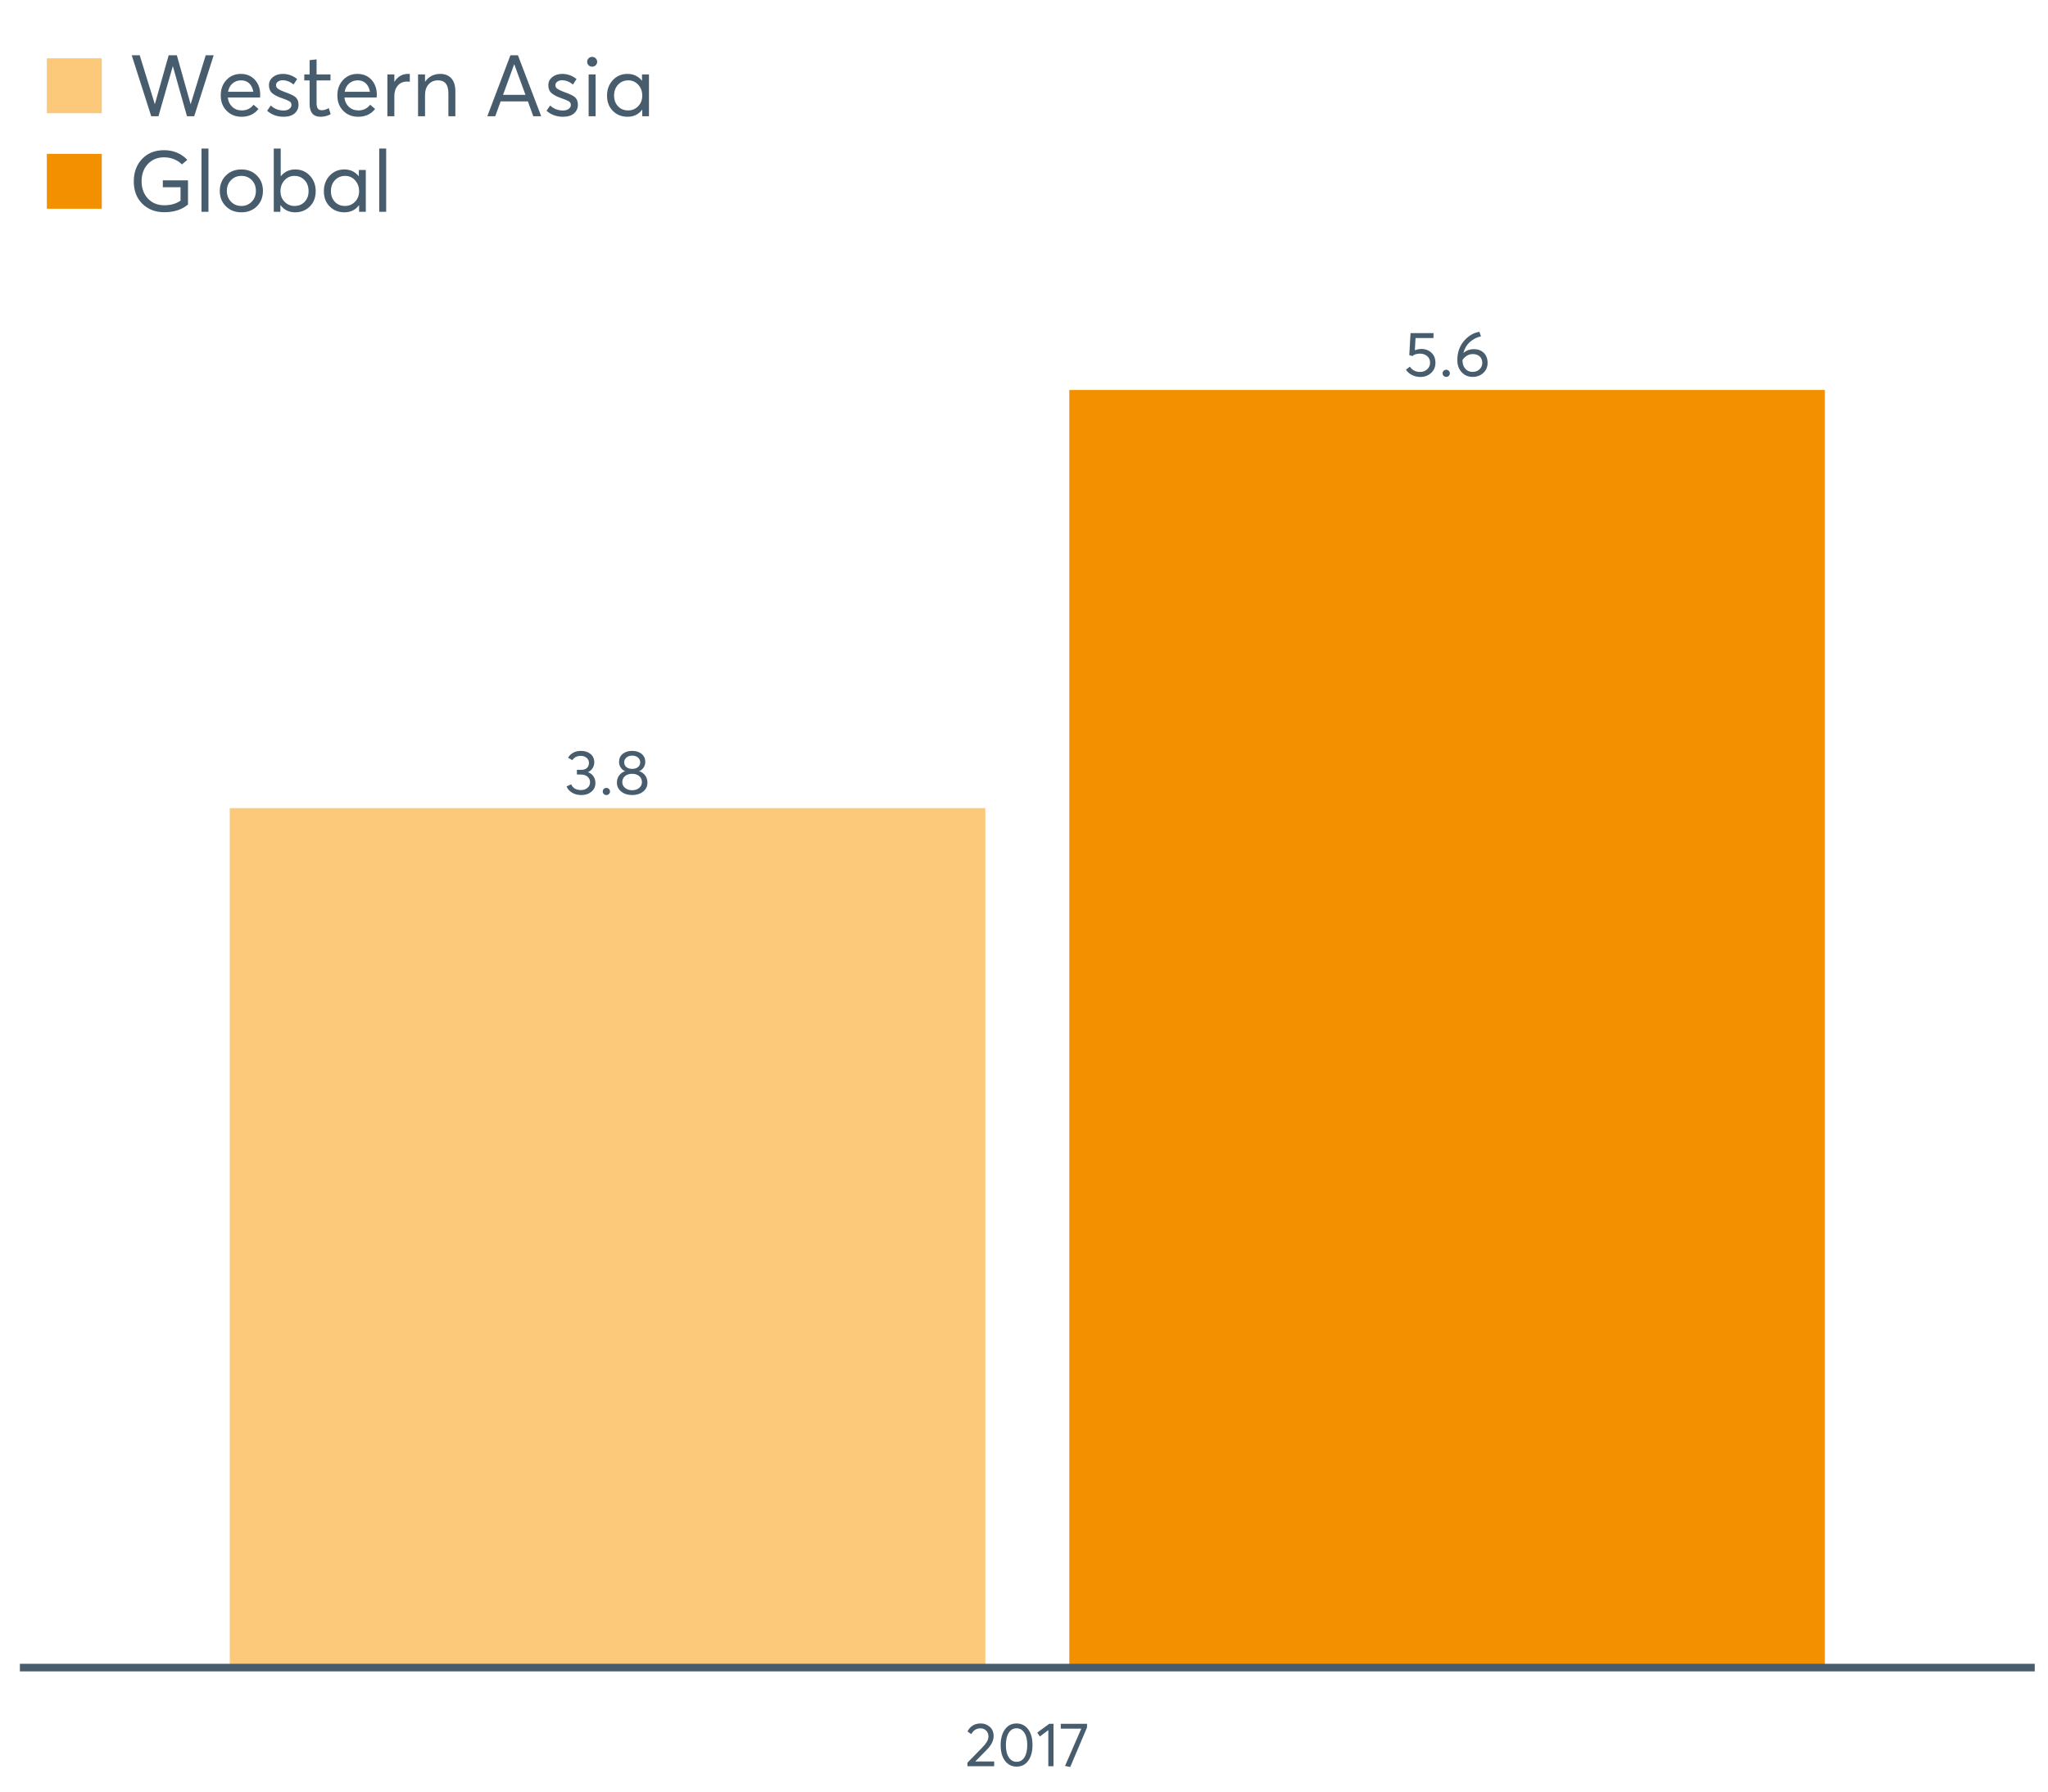
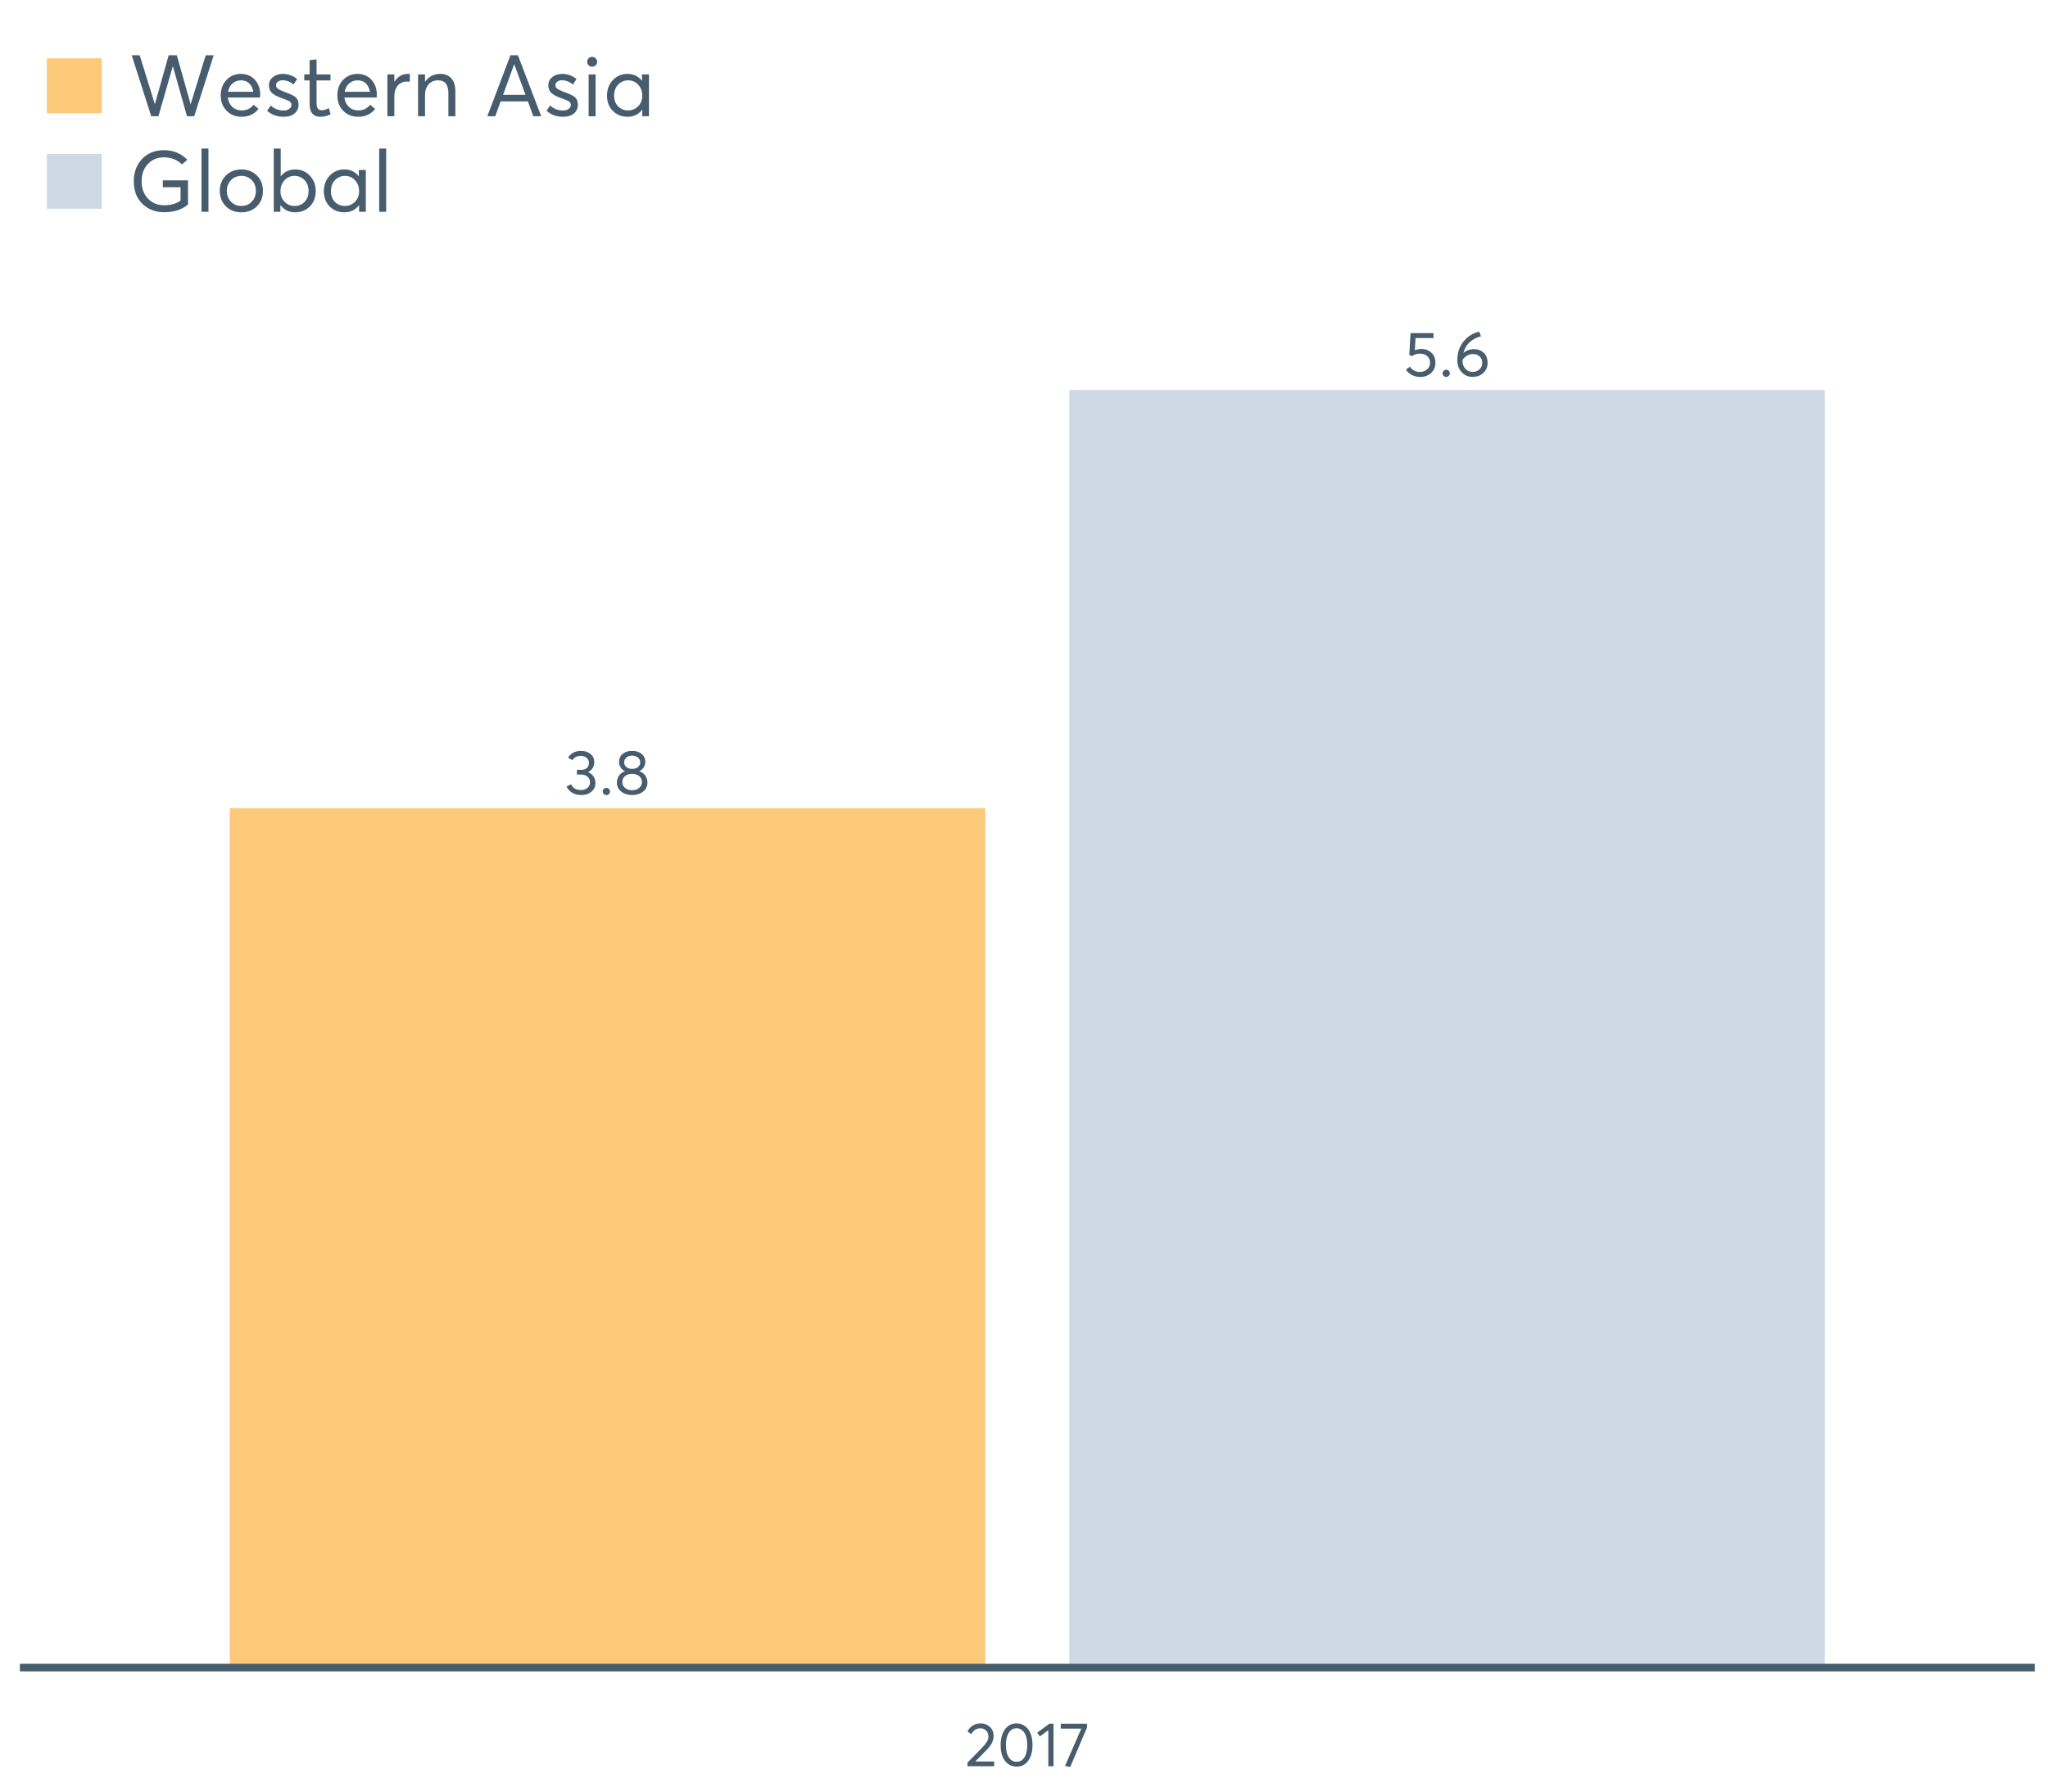
<svg xmlns="http://www.w3.org/2000/svg" xmlns:xlink="http://www.w3.org/1999/xlink" width="822.857pt" height="720pt" viewBox="0 0 822.857 720" version="1.1">
  <defs>
    <g>
      <symbol overflow="visible" id="glyph0-0">
        <path style="stroke:none;" d="M 7.238 -11.074 C 8.844 -11.074 10.188 -10.57 11.262 -9.562 C 12.336 -8.555 12.871 -7.203 12.875 -5.512 C 12.871 -3.852 12.289 -2.488 11.121 -1.422 C 9.953 -0.355 8.512 0.176 6.805 0.18 C 5.602 0.176 4.488 -0.078 3.465 -0.594 C 2.438 -1.109 1.621 -1.828 1.016 -2.742 L 2.617 -3.961 C 3.02 -3.301 3.574 -2.777 4.277 -2.398 C 4.98 -2.016 5.77 -1.828 6.652 -1.828 C 7.785 -1.828 8.746 -2.18 9.535 -2.883 C 10.32 -3.586 10.715 -4.469 10.719 -5.535 C 10.715 -6.668 10.32 -7.562 9.535 -8.215 C 8.746 -8.867 7.797 -9.191 6.68 -9.195 C 5.359 -9.191 4.332 -8.871 3.605 -8.227 L 2.363 -8.609 L 2.871 -17.445 L 12.09 -17.445 L 12.09 -15.465 L 4.875 -15.465 L 4.598 -10.566 C 5.559 -10.902 6.438 -11.074 7.238 -11.074 Z M 7.238 -11.074 " />
      </symbol>
      <symbol overflow="visible" id="glyph0-1">
        <path style="stroke:none;" d="M 3.074 0.152 C 2.648 0.152 2.297 0.016 2.02 -0.266 C 1.738 -0.543 1.598 -0.879 1.602 -1.27 C 1.598 -1.672 1.738 -2.016 2.02 -2.297 C 2.297 -2.578 2.648 -2.719 3.074 -2.719 C 3.461 -2.719 3.797 -2.578 4.086 -2.297 C 4.371 -2.016 4.516 -1.672 4.52 -1.27 C 4.516 -0.879 4.371 -0.543 4.086 -0.266 C 3.797 0.016 3.461 0.152 3.074 0.152 Z M 3.074 0.152 " />
      </symbol>
      <symbol overflow="visible" id="glyph0-2">
        <path style="stroke:none;" d="M 8.125 -10.996 C 9.715 -10.992 11.02 -10.496 12.039 -9.508 C 13.051 -8.516 13.559 -7.168 13.562 -5.461 C 13.559 -3.852 12.988 -2.512 11.848 -1.445 C 10.703 -0.379 9.266 0.152 7.543 0.152 C 5.777 0.152 4.312 -0.473 3.148 -1.727 C 1.977 -2.977 1.395 -4.594 1.398 -6.578 C 1.395 -9.59 2.266 -12.137 4.012 -14.219 C 5.754 -16.301 7.836 -17.555 10.262 -17.98 L 10.895 -16.152 C 9.199 -15.758 7.719 -14.996 6.449 -13.863 C 5.18 -12.73 4.309 -11.258 3.836 -9.449 L 3.859 -9.449 C 4.992 -10.477 6.414 -10.992 8.125 -10.996 Z M 7.516 -1.855 C 8.668 -1.852 9.609 -2.203 10.336 -2.906 C 11.062 -3.609 11.426 -4.469 11.43 -5.484 C 11.426 -6.551 11.082 -7.406 10.398 -8.051 C 9.711 -8.691 8.793 -9.012 7.645 -9.016 C 6.727 -9.012 5.91 -8.781 5.191 -8.328 C 4.473 -7.867 3.902 -7.301 3.48 -6.629 L 3.48 -6.449 C 3.48 -5.078 3.855 -3.969 4.609 -3.125 C 5.359 -2.273 6.328 -1.852 7.516 -1.855 Z M 7.516 -1.855 " />
      </symbol>
      <symbol overflow="visible" id="glyph0-3">
        <path style="stroke:none;" d="M 9.348 -9.043 C 10.273 -8.684 11 -8.125 11.527 -7.363 C 12.051 -6.602 12.316 -5.703 12.316 -4.672 C 12.316 -3.246 11.781 -2.086 10.715 -1.191 C 9.648 -0.293 8.305 0.152 6.68 0.152 C 5.238 0.152 3.996 -0.16 2.957 -0.785 C 1.914 -1.41 1.164 -2.246 0.711 -3.301 L 2.566 -4.164 C 3.258 -2.621 4.586 -1.852 6.551 -1.855 C 7.566 -1.852 8.422 -2.145 9.117 -2.73 C 9.812 -3.312 10.16 -4.07 10.16 -5.004 C 10.16 -5.883 9.828 -6.617 9.168 -7.211 C 8.504 -7.801 7.555 -8.098 6.324 -8.102 L 4.875 -8.102 L 4.875 -9.98 L 6.578 -9.98 C 7.625 -9.977 8.41 -10.238 8.938 -10.766 C 9.461 -11.289 9.727 -11.953 9.727 -12.75 C 9.727 -13.594 9.41 -14.277 8.785 -14.805 C 8.156 -15.328 7.379 -15.59 6.449 -15.594 C 4.941 -15.59 3.809 -15.023 3.047 -13.891 L 1.32 -14.832 C 1.789 -15.676 2.473 -16.348 3.363 -16.848 C 4.254 -17.344 5.297 -17.594 6.5 -17.598 C 8.039 -17.594 9.32 -17.184 10.336 -16.367 C 11.352 -15.543 11.859 -14.43 11.859 -13.027 C 11.859 -12.16 11.637 -11.379 11.199 -10.68 C 10.754 -9.973 10.137 -9.434 9.348 -9.066 Z M 9.348 -9.043 " />
      </symbol>
      <symbol overflow="visible" id="glyph0-4">
        <path style="stroke:none;" d="M 10.109 -9.449 C 11.102 -9.125 11.906 -8.559 12.52 -7.746 C 13.125 -6.934 13.43 -5.949 13.434 -4.801 C 13.43 -3.324 12.844 -2.133 11.68 -1.219 C 10.508 -0.305 9.047 0.152 7.289 0.152 C 5.508 0.152 4.043 -0.316 2.895 -1.258 C 1.742 -2.195 1.164 -3.375 1.168 -4.801 C 1.164 -5.949 1.469 -6.934 2.082 -7.746 C 2.688 -8.559 3.484 -9.125 4.469 -9.449 L 4.469 -9.473 C 3.824 -9.672 3.258 -10.113 2.766 -10.793 C 2.273 -11.469 2.027 -12.254 2.031 -13.156 C 2.027 -14.523 2.52 -15.605 3.504 -16.402 C 4.484 -17.195 5.746 -17.594 7.289 -17.598 C 8.863 -17.594 10.137 -17.188 11.109 -16.379 C 12.082 -15.562 12.566 -14.488 12.57 -13.156 C 12.566 -12.273 12.316 -11.492 11.82 -10.805 C 11.32 -10.117 10.75 -9.672 10.109 -9.473 Z M 7.289 -15.695 C 6.34 -15.691 5.566 -15.43 4.977 -14.906 C 4.383 -14.383 4.09 -13.746 4.09 -13.004 C 4.09 -12.203 4.383 -11.566 4.977 -11.086 C 5.566 -10.602 6.34 -10.359 7.289 -10.363 C 8.25 -10.359 9.031 -10.602 9.637 -11.086 C 10.234 -11.566 10.535 -12.203 10.539 -13.004 C 10.535 -13.777 10.227 -14.422 9.609 -14.934 C 8.992 -15.438 8.219 -15.691 7.289 -15.695 Z M 7.289 -1.777 C 8.457 -1.773 9.402 -2.094 10.133 -2.73 C 10.859 -3.363 11.227 -4.129 11.227 -5.027 C 11.227 -6.027 10.859 -6.836 10.133 -7.453 C 9.402 -8.07 8.457 -8.379 7.289 -8.379 C 6.102 -8.379 5.145 -8.07 4.418 -7.453 C 3.691 -6.836 3.328 -6.027 3.328 -5.027 C 3.328 -4.098 3.707 -3.32 4.469 -2.703 C 5.23 -2.082 6.172 -1.773 7.289 -1.777 Z M 7.289 -1.777 " />
      </symbol>
      <symbol overflow="visible" id="glyph1-0">
        <path style="stroke:none;" d="M 4.141 -1.91 L 11.707 -1.91 L 11.707 0 L 0.992 0 L 0.969 -1.438 L 6.797 -7.391 C 7.656 -8.281 8.305 -9.078 8.742 -9.773 C 9.18 -10.469 9.398 -11.195 9.402 -11.957 C 9.398 -12.898 9.102 -13.68 8.508 -14.301 C 7.914 -14.918 7.145 -15.227 6.203 -15.23 C 4.562 -15.227 3.34 -14.449 2.531 -12.898 L 0.992 -13.965 C 2.078 -16.113 3.855 -17.191 6.324 -17.191 C 7.742 -17.191 8.957 -16.734 9.969 -15.824 C 10.977 -14.914 11.484 -13.699 11.484 -12.18 C 11.484 -11.199 11.258 -10.266 10.812 -9.375 C 10.363 -8.48 9.621 -7.504 8.582 -6.449 L 4.141 -1.961 Z M 4.141 -1.91 " />
      </symbol>
      <symbol overflow="visible" id="glyph1-1">
        <path style="stroke:none;" d="M 7.789 0.148 C 5.883 0.145 4.344 -0.617 3.164 -2.145 C 1.98 -3.676 1.387 -5.797 1.391 -8.508 C 1.387 -11.086 1.957 -13.176 3.102 -14.785 C 4.238 -16.387 5.801 -17.191 7.789 -17.191 C 9.688 -17.191 11.23 -16.426 12.414 -14.895 C 13.594 -13.363 14.184 -11.234 14.188 -8.508 C 14.184 -5.926 13.617 -3.836 12.488 -2.242 C 11.352 -0.648 9.785 0.145 7.789 0.148 Z M 7.789 -1.785 C 9.141 -1.781 10.195 -2.383 10.953 -3.594 C 11.703 -4.797 12.082 -6.438 12.082 -8.508 C 12.082 -10.641 11.688 -12.297 10.902 -13.48 C 10.113 -14.66 9.074 -15.25 7.789 -15.254 C 6.445 -15.25 5.395 -14.645 4.637 -13.43 C 3.871 -12.215 3.492 -10.574 3.496 -8.508 C 3.492 -6.391 3.887 -4.738 4.676 -3.559 C 5.461 -2.371 6.496 -1.781 7.789 -1.785 Z M 7.789 -1.785 " />
      </symbol>
      <symbol overflow="visible" id="glyph1-2">
        <path style="stroke:none;" d="M 4.961 0 L 4.961 -14.512 L 1.562 -11.957 L 0.52 -13.52 L 5.309 -17.043 L 7.043 -17.043 L 7.043 0 Z M 4.961 0 " />
      </symbol>
      <symbol overflow="visible" id="glyph1-3">
        <path style="stroke:none;" d="M 0.668 -17.043 L 11.211 -17.043 L 11.211 -15.578 L 4.465 0.297 L 2.383 -0.125 L 8.906 -15.105 L 0.668 -15.105 Z M 0.668 -17.043 " />
      </symbol>
      <symbol overflow="visible" id="glyph2-0">
        <path style="stroke:none;" d="M 30.938 -24.516 L 34.148 -24.516 L 26.309 0 L 23.41 0 L 17.746 -20.094 L 17.711 -20.094 L 11.945 0 L 9.047 0 L 1.207 -24.516 L 4.418 -24.516 L 10.461 -4.938 L 10.531 -4.938 L 16.055 -24.516 L 19.336 -24.516 L 24.859 -4.867 L 24.895 -4.867 Z M 30.938 -24.516 " />
      </symbol>
      <symbol overflow="visible" id="glyph2-1">
        <path style="stroke:none;" d="M 17.473 -8.668 C 17.473 -8.48 17.461 -8.238 17.438 -7.941 L 17.402 -7.527 L 4.453 -7.527 C 4.637 -5.961 5.238 -4.707 6.266 -3.762 C 7.289 -2.816 8.562 -2.344 10.082 -2.348 C 12.035 -2.344 13.613 -3.102 14.812 -4.625 L 16.781 -2.934 C 15.145 -0.84 12.875 0.203 9.98 0.207 C 7.559 0.203 5.562 -0.594 3.984 -2.191 C 2.406 -3.793 1.617 -5.859 1.621 -8.391 C 1.617 -10.898 2.383 -12.961 3.918 -14.586 C 5.445 -16.207 7.363 -17.02 9.668 -17.023 C 11.992 -17.02 13.871 -16.238 15.312 -14.676 C 16.75 -13.109 17.473 -11.105 17.473 -8.668 Z M 13.086 -13.191 C 12.23 -14.016 11.137 -14.43 9.805 -14.434 C 8.469 -14.43 7.324 -14.023 6.371 -13.207 C 5.41 -12.387 4.809 -11.262 4.559 -9.84 L 14.707 -9.84 C 14.477 -11.238 13.934 -12.355 13.086 -13.191 Z M 13.086 -13.191 " />
      </symbol>
      <symbol overflow="visible" id="glyph2-2">
        <path style="stroke:none;" d="M 7.805 0.207 C 5.203 0.203 3.004 -0.598 1.207 -2.211 L 2.66 -4.316 C 4.105 -2.977 5.82 -2.309 7.805 -2.312 C 8.77 -2.309 9.539 -2.527 10.117 -2.969 C 10.691 -3.402 10.98 -3.934 10.98 -4.559 C 10.98 -5.199 10.695 -5.688 10.133 -6.023 C 9.566 -6.359 8.586 -6.766 7.184 -7.25 C 7.09 -7.27 7.02 -7.293 6.977 -7.32 C 5.34 -7.891 4.09 -8.547 3.227 -9.289 C 2.363 -10.023 1.934 -11.094 1.934 -12.5 C 1.934 -13.785 2.457 -14.863 3.504 -15.727 C 4.551 -16.59 5.879 -17.02 7.492 -17.023 C 9.629 -17.02 11.551 -16.328 13.258 -14.949 L 11.809 -12.742 C 10.469 -13.891 8.984 -14.465 7.355 -14.469 C 6.684 -14.465 6.086 -14.281 5.559 -13.914 C 5.027 -13.543 4.762 -13.07 4.766 -12.5 C 4.762 -11.898 5.023 -11.414 5.543 -11.047 C 6.059 -10.676 6.855 -10.285 7.941 -9.875 C 8.121 -9.801 8.461 -9.676 8.961 -9.492 C 9.453 -9.309 9.781 -9.18 9.945 -9.113 C 10.102 -9.043 10.379 -8.922 10.773 -8.75 C 11.16 -8.574 11.426 -8.449 11.566 -8.371 C 11.703 -8.289 11.914 -8.156 12.203 -7.977 C 12.488 -7.789 12.684 -7.629 12.793 -7.492 C 12.895 -7.352 13.035 -7.168 13.207 -6.938 C 13.379 -6.707 13.496 -6.48 13.566 -6.266 C 13.633 -6.043 13.691 -5.789 13.742 -5.504 C 13.785 -5.215 13.809 -4.914 13.812 -4.594 C 13.809 -3.211 13.293 -2.062 12.258 -1.156 C 11.219 -0.246 9.734 0.203 7.805 0.207 Z M 7.805 0.207 " />
      </symbol>
      <symbol overflow="visible" id="glyph2-3">
        <path style="stroke:none;" d="M 7.422 0.207 C 4.496 0.203 3.035 -1.531 3.039 -5.008 L 3.039 -14.398 L 0.898 -14.398 L 0.898 -16.816 L 3.039 -16.816 L 3.039 -22.547 L 5.836 -22.855 L 5.836 -16.816 L 11.43 -16.816 L 11.43 -14.398 L 5.836 -14.398 L 5.836 -5.422 C 5.836 -4.383 5.988 -3.625 6.301 -3.141 C 6.605 -2.656 7.141 -2.414 7.906 -2.418 C 8.777 -2.414 9.723 -2.703 10.738 -3.281 L 11.496 -0.828 C 10.254 -0.137 8.895 0.203 7.422 0.207 Z M 7.422 0.207 " />
      </symbol>
      <symbol overflow="visible" id="glyph2-4">
        <path style="stroke:none;" d="M 10.98 -17.023 C 11.324 -17.02 11.555 -17.008 11.672 -16.988 L 11.672 -13.879 C 11.164 -13.922 10.793 -13.945 10.566 -13.949 C 8.996 -13.945 7.754 -13.402 6.836 -12.324 C 5.914 -11.238 5.453 -9.836 5.457 -8.113 L 5.457 0 L 2.66 0 L 2.66 -16.816 L 5.457 -16.816 L 5.457 -13.844 L 5.488 -13.844 C 6.797 -15.961 8.629 -17.02 10.98 -17.023 Z M 10.98 -17.023 " />
      </symbol>
      <symbol overflow="visible" id="glyph2-5">
        <path style="stroke:none;" d="M 11.602 -17.023 C 13.465 -17.02 14.938 -16.426 16.02 -15.242 C 17.102 -14.055 17.641 -12.301 17.645 -9.98 L 17.645 0 L 14.848 0 L 14.848 -9.184 C 14.848 -12.68 13.477 -14.43 10.738 -14.434 C 9.125 -14.43 7.84 -13.895 6.887 -12.828 C 5.93 -11.754 5.453 -10.277 5.457 -8.391 L 5.457 0 L 2.66 0 L 2.66 -16.816 L 5.457 -16.816 L 5.457 -13.879 L 5.488 -13.879 C 6.961 -15.973 9 -17.02 11.602 -17.023 Z M 11.602 -17.023 " />
      </symbol>
      <symbol overflow="visible" id="glyph2-6">
        <path style="stroke:none;" d="" />
      </symbol>
      <symbol overflow="visible" id="glyph2-7">
        <path style="stroke:none;" d="M 19.438 0 L 17.266 -5.973 L 6.32 -5.973 L 4.145 0 L 0.965 0 L 10.254 -24.516 L 13.258 -24.516 L 22.617 0 Z M 7.285 -8.598 L 16.297 -8.598 L 11.809 -20.855 L 11.738 -20.855 Z M 7.285 -8.598 " />
      </symbol>
      <symbol overflow="visible" id="glyph2-8">
        <path style="stroke:none;" d="M 4.316 -19.922 C 3.738 -19.922 3.262 -20.109 2.883 -20.492 C 2.5 -20.867 2.309 -21.336 2.312 -21.891 C 2.309 -22.441 2.5 -22.906 2.883 -23.289 C 3.262 -23.668 3.738 -23.859 4.316 -23.859 C 4.867 -23.859 5.34 -23.66 5.73 -23.27 C 6.121 -22.875 6.316 -22.418 6.32 -21.891 C 6.316 -21.336 6.121 -20.867 5.73 -20.492 C 5.34 -20.109 4.867 -19.922 4.316 -19.922 Z M 2.898 0 L 2.898 -16.816 L 5.695 -16.816 L 5.695 0 Z M 2.898 0 " />
      </symbol>
      <symbol overflow="visible" id="glyph2-9">
        <path style="stroke:none;" d="M 15.711 -16.816 L 18.508 -16.816 L 18.508 0 L 15.812 0 L 15.812 -2.66 L 15.777 -2.66 C 14.348 -0.75 12.391 0.203 9.91 0.207 C 7.535 0.203 5.566 -0.574 4.004 -2.141 C 2.434 -3.703 1.652 -5.754 1.656 -8.285 C 1.652 -10.77 2.43 -12.848 3.988 -14.52 C 5.539 -16.188 7.5 -17.02 9.875 -17.023 C 12.266 -17.02 14.199 -16.109 15.676 -14.293 L 15.711 -14.293 Z M 10.152 -2.348 C 11.715 -2.344 13.051 -2.902 14.156 -4.02 C 15.258 -5.137 15.809 -6.559 15.812 -8.285 C 15.809 -10.012 15.273 -11.465 14.207 -12.652 C 13.133 -13.836 11.793 -14.43 10.184 -14.434 C 8.574 -14.43 7.223 -13.859 6.129 -12.723 C 5.035 -11.582 4.488 -10.105 4.488 -8.285 C 4.488 -6.559 5.012 -5.137 6.059 -4.02 C 7.105 -2.902 8.469 -2.344 10.152 -2.348 Z M 10.152 -2.348 " />
      </symbol>
      <symbol overflow="visible" id="glyph2-10">
        <path style="stroke:none;" d="M 13.707 -12.637 L 23.824 -12.637 L 23.824 -2.934 C 21.383 -0.863 18.203 0.168 14.293 0.172 C 10.723 0.168 7.789 -0.957 5.488 -3.211 C 3.188 -5.465 2.039 -8.469 2.039 -12.223 C 2.039 -15.879 3.148 -18.883 5.367 -21.234 C 7.586 -23.582 10.527 -24.754 14.191 -24.758 C 17.941 -24.754 21.059 -23.465 23.547 -20.891 L 21.406 -19.059 C 19.398 -20.945 16.984 -21.891 14.156 -21.891 C 11.555 -21.891 9.406 -21.004 7.715 -19.23 C 6.023 -17.457 5.18 -15.121 5.18 -12.223 C 5.18 -9.438 6.02 -7.141 7.699 -5.336 C 9.379 -3.527 11.574 -2.625 14.293 -2.625 C 16.914 -2.625 19.09 -3.246 20.82 -4.488 L 20.82 -9.875 L 13.707 -9.875 Z M 13.707 -12.637 " />
      </symbol>
      <symbol overflow="visible" id="glyph2-11">
        <path style="stroke:none;" d="M 2.898 0 L 2.898 -25.414 L 5.695 -25.414 L 5.695 0 Z M 2.898 0 " />
      </symbol>
      <symbol overflow="visible" id="glyph2-12">
        <path style="stroke:none;" d="M 10.324 0.207 C 7.746 0.203 5.648 -0.609 4.039 -2.242 C 2.422 -3.875 1.617 -5.926 1.621 -8.391 C 1.617 -10.852 2.422 -12.906 4.039 -14.555 C 5.648 -16.199 7.746 -17.02 10.324 -17.023 C 12.809 -17.02 14.867 -16.215 16.504 -14.605 C 18.137 -12.992 18.953 -10.922 18.957 -8.391 C 18.953 -5.859 18.137 -3.793 16.504 -2.191 C 14.867 -0.594 12.809 0.203 10.324 0.207 Z M 10.324 -2.348 C 11.957 -2.344 13.332 -2.914 14.449 -4.055 C 15.566 -5.195 16.125 -6.641 16.125 -8.391 C 16.125 -10.164 15.57 -11.613 14.465 -12.742 C 13.359 -13.867 11.98 -14.43 10.324 -14.434 C 8.598 -14.43 7.188 -13.848 6.094 -12.688 C 5 -11.523 4.453 -10.094 4.453 -8.391 C 4.453 -6.688 5 -5.254 6.094 -4.09 C 7.188 -2.926 8.598 -2.344 10.324 -2.348 Z M 10.324 -2.348 " />
      </symbol>
      <symbol overflow="visible" id="glyph2-13">
        <path style="stroke:none;" d="M 11.324 -17.023 C 13.672 -17.02 15.629 -16.188 17.195 -14.52 C 18.758 -12.848 19.539 -10.77 19.543 -8.285 C 19.539 -5.754 18.75 -3.703 17.176 -2.141 C 15.598 -0.574 13.637 0.203 11.289 0.207 C 8.801 0.203 6.844 -0.75 5.422 -2.66 L 5.352 -2.66 L 5.352 0 L 2.691 0 L 2.691 -25.414 L 5.488 -25.414 L 5.488 -14.293 L 5.523 -14.293 C 6.996 -16.109 8.93 -17.02 11.324 -17.023 Z M 11.016 -2.348 C 12.695 -2.344 14.059 -2.902 15.105 -4.02 C 16.152 -5.137 16.676 -6.559 16.676 -8.285 C 16.676 -10.129 16.133 -11.613 15.051 -12.742 C 13.969 -13.867 12.613 -14.43 10.98 -14.434 C 9.391 -14.43 8.059 -13.836 6.992 -12.652 C 5.918 -11.465 5.383 -10.012 5.387 -8.285 C 5.383 -6.559 5.938 -5.137 7.043 -4.02 C 8.145 -2.902 9.469 -2.344 11.016 -2.348 Z M 11.016 -2.348 " />
      </symbol>
    </g>
    <clipPath id="clip1">
      <path d="M 7.992 105.375 L 818.531 105.375 L 818.531 671.164 L 7.992 671.164 Z M 7.992 105.375 " />
    </clipPath>
  </defs>
-   <g id="surface61401">
+   <g id="surface2954">
    <g clip-path="url(#clip1)" clip-rule="nonzero">
-       <path style=" stroke:none;fill-rule:nonzero;fill:rgb(95.294%,56.471%,0%);fill-opacity:1;" d="M 429.625 156.723 L 733.203 156.723 L 733.203 670.164 L 429.625 670.164 Z M 429.625 156.723 " />
+       <path style=" stroke:none;fill-rule:nonzero;fill:rgb(81.176%,85.098%,89.804%);fill-opacity:1;" d="M 429.625 156.723 L 733.203 156.723 L 733.203 670.164 L 429.625 670.164 Z M 429.625 156.723 " />
      <path style=" stroke:none;fill-rule:nonzero;fill:rgb(98.824%,78.824%,47.843%);fill-opacity:1;" d="M 92.316 324.766 L 395.895 324.766 L 395.895 670.164 L 92.316 670.164 Z M 92.316 324.766 " />
      <g style="fill:rgb(27.843%,36.078%,42.745%);fill-opacity:1;">
        <use xlink:href="#glyph0-0" x="563.867" y="151.312" />
        <use xlink:href="#glyph0-1" x="578.013" y="151.312" />
        <use xlink:href="#glyph0-2" x="584.133" y="151.312" />
      </g>
      <g style="fill:rgb(27.843%,36.078%,42.745%);fill-opacity:1;">
        <use xlink:href="#glyph0-3" x="226.914" y="319.359" />
        <use xlink:href="#glyph0-1" x="240.577" y="319.359" />
        <use xlink:href="#glyph0-4" x="246.698" y="319.359" />
      </g>
    </g>
    <path style="fill:none;stroke-width:3.043;stroke-linecap:butt;stroke-linejoin:round;stroke:rgb(27.843%,36.078%,42.745%);stroke-opacity:1;stroke-miterlimit:10;" d="M 7.992 670.164 L 817.531 670.164 " />
    <g style="fill:rgb(27.843%,36.078%,42.745%);fill-opacity:1;">
      <use xlink:href="#glyph1-0" x="387.734" y="709.812" />
      <use xlink:href="#glyph1-1" x="400.658" y="709.812" />
      <use xlink:href="#glyph1-2" x="416.236" y="709.812" />
      <use xlink:href="#glyph1-3" x="425.538" y="709.812" />
    </g>
    <path style=" stroke:none;fill-rule:nonzero;fill:rgb(98.824%,78.824%,47.843%);fill-opacity:1;" d="M 18.82 23.43 L 40.883 23.43 L 40.883 45.492 L 18.82 45.492 Z M 18.82 23.43 " />
-     <path style=" stroke:none;fill-rule:nonzero;fill:rgb(95.294%,56.471%,0%);fill-opacity:1;" d="M 18.82 61.828 L 40.883 61.828 L 40.883 83.891 L 18.82 83.891 Z M 18.82 61.828 " />
+     <path style=" stroke:none;fill-rule:nonzero;fill:rgb(81.176%,85.098%,89.804%);fill-opacity:1;" d="M 18.82 61.828 L 40.883 61.828 L 40.883 83.891 L 18.82 83.891 Z M 18.82 61.828 " />
    <g style="fill:rgb(27.843%,36.078%,42.745%);fill-opacity:1;">
      <use xlink:href="#glyph2-0" x="51.715" y="46.719" />
      <use xlink:href="#glyph2-1" x="87.071" y="46.719" />
      <use xlink:href="#glyph2-2" x="106.131" y="46.719" />
      <use xlink:href="#glyph2-3" x="121.357" y="46.719" />
      <use xlink:href="#glyph2-1" x="133.925" y="46.719" />
      <use xlink:href="#glyph2-4" x="152.985" y="46.719" />
      <use xlink:href="#glyph2-5" x="165.311" y="46.719" />
      <use xlink:href="#glyph2-6" x="185.337" y="46.719" />
      <use xlink:href="#glyph2-7" x="194.832" y="46.719" />
      <use xlink:href="#glyph2-2" x="218.38" y="46.719" />
      <use xlink:href="#glyph2-8" x="233.607" y="46.719" />
      <use xlink:href="#glyph2-9" x="242.239" y="46.719" />
    </g>
    <g style="fill:rgb(27.843%,36.078%,42.745%);fill-opacity:1;">
      <use xlink:href="#glyph2-10" x="51.715" y="85.117" />
      <use xlink:href="#glyph2-11" x="78.06" y="85.117" />
      <use xlink:href="#glyph2-12" x="86.691" y="85.117" />
      <use xlink:href="#glyph2-13" x="107.305" y="85.117" />
      <use xlink:href="#glyph2-9" x="128.47" y="85.117" />
      <use xlink:href="#glyph2-11" x="149.463" y="85.117" />
    </g>
  </g>
</svg>
